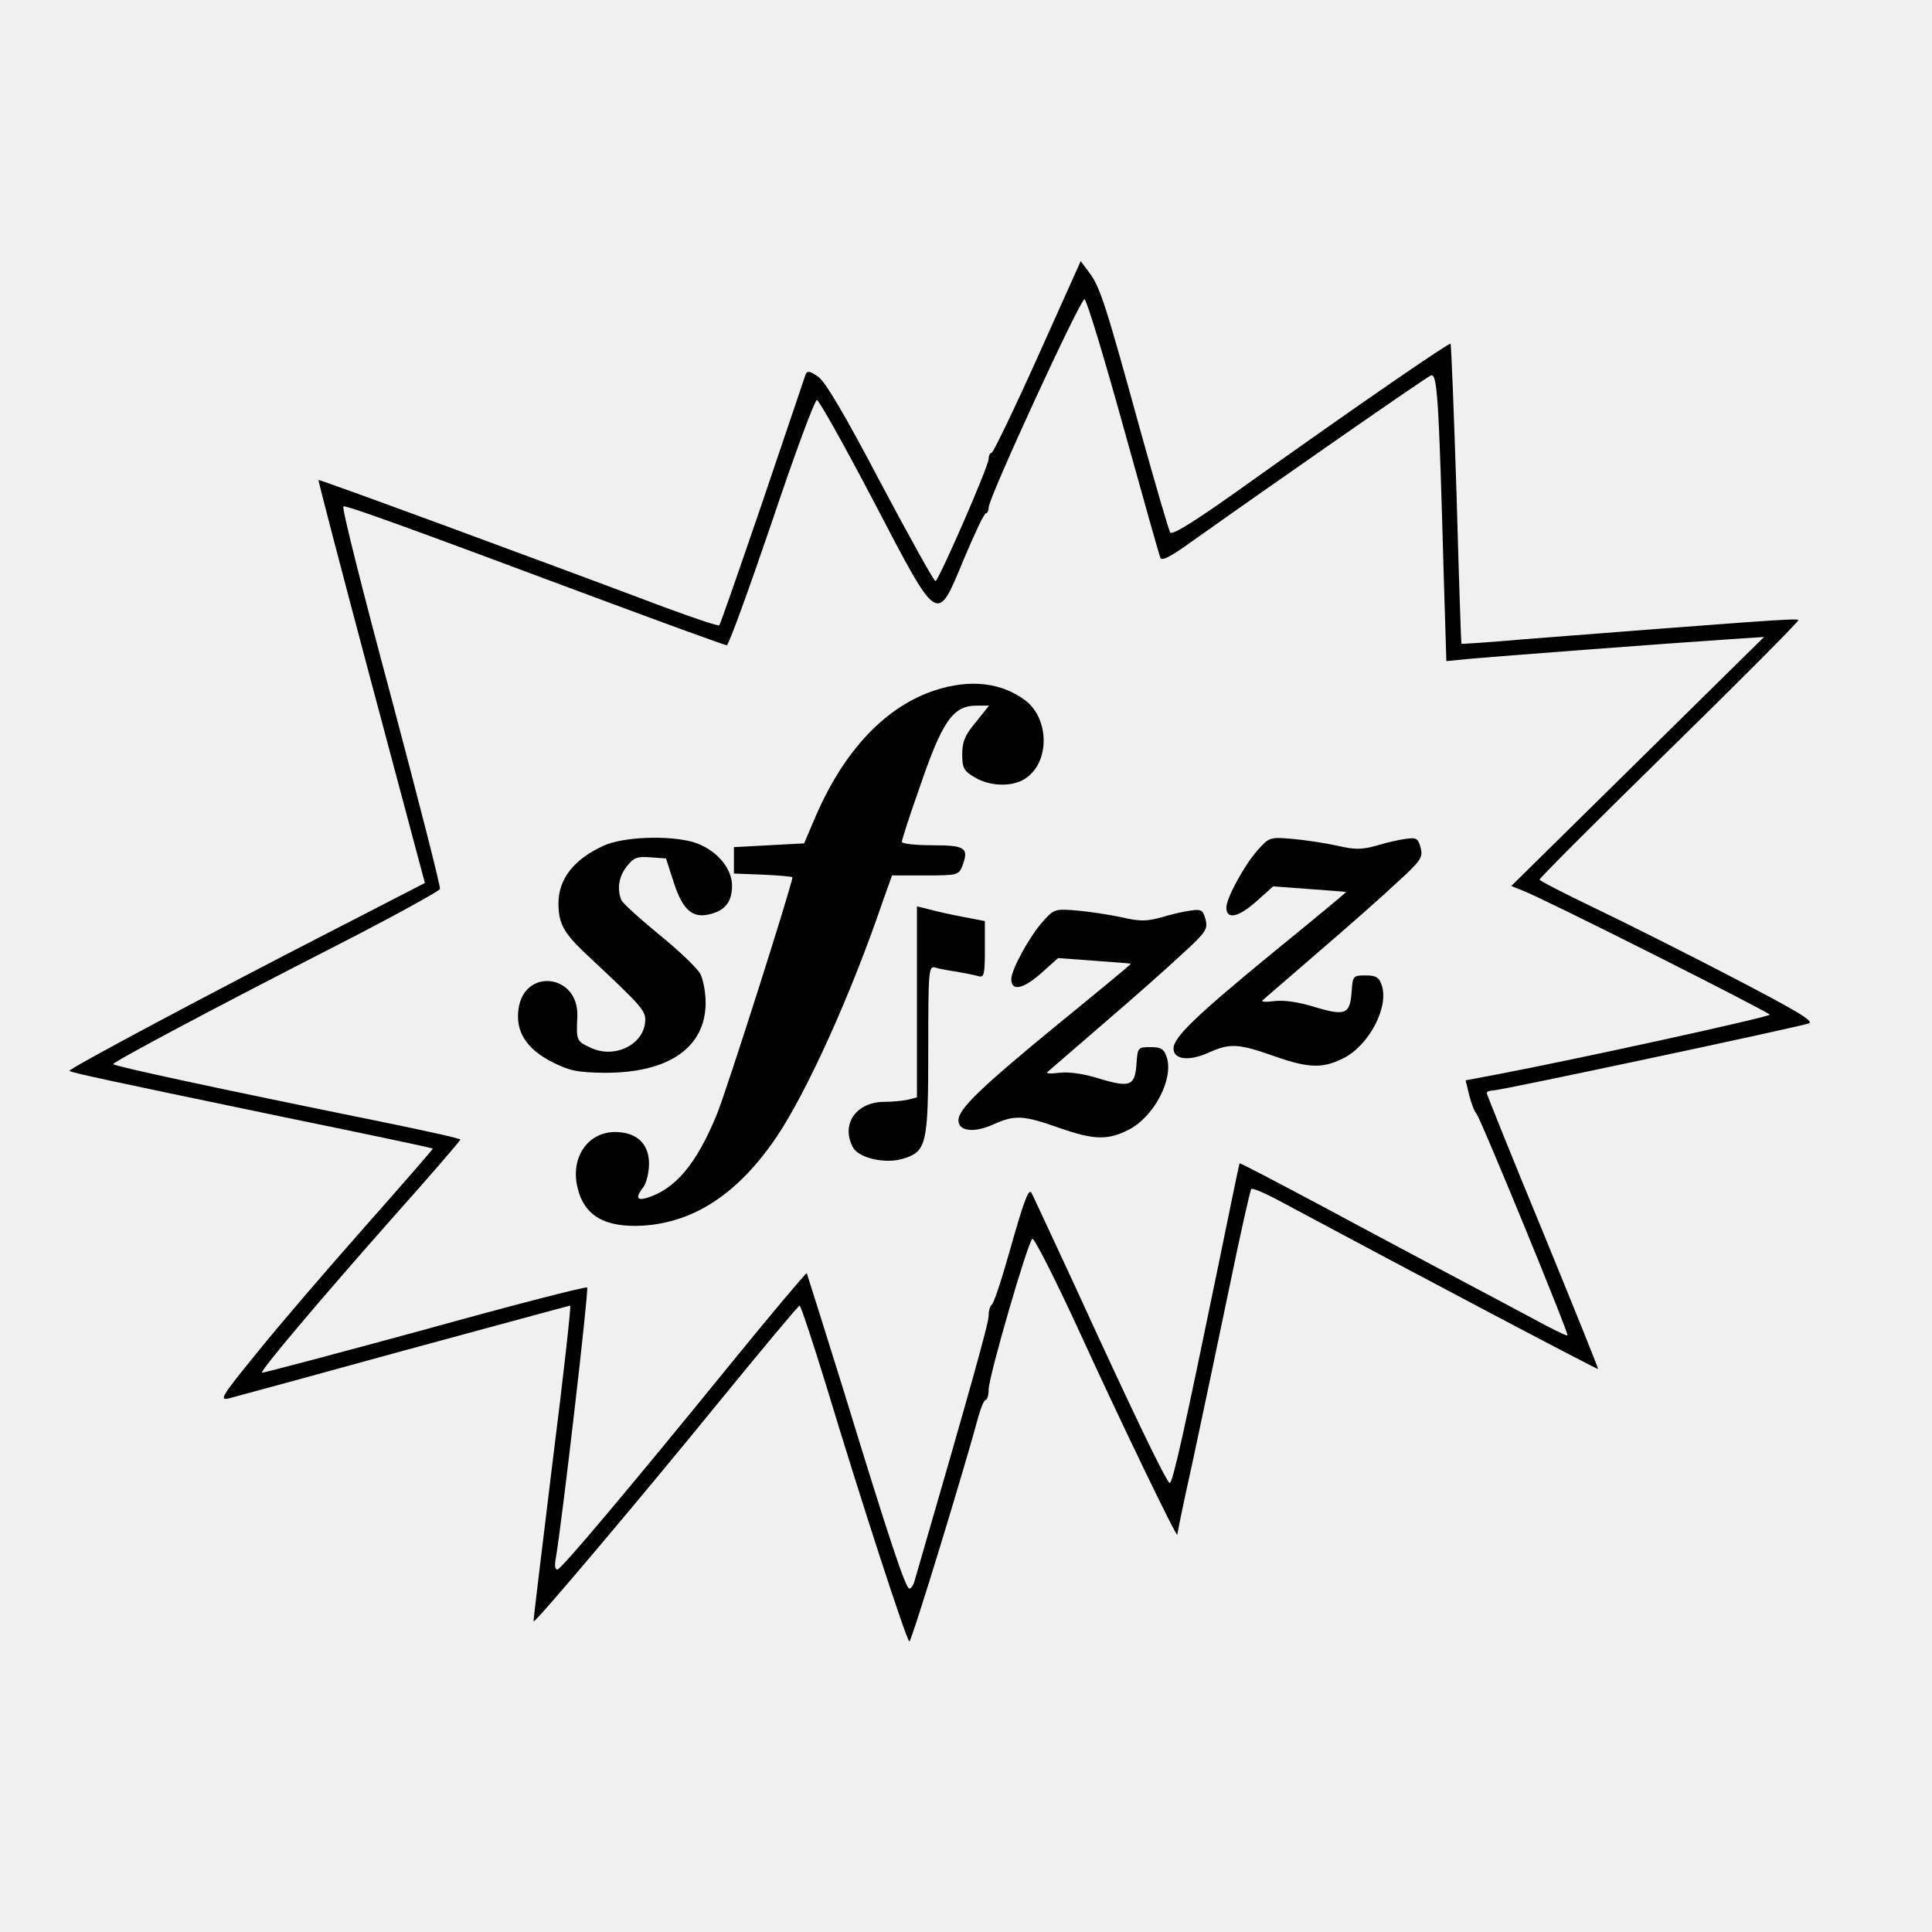
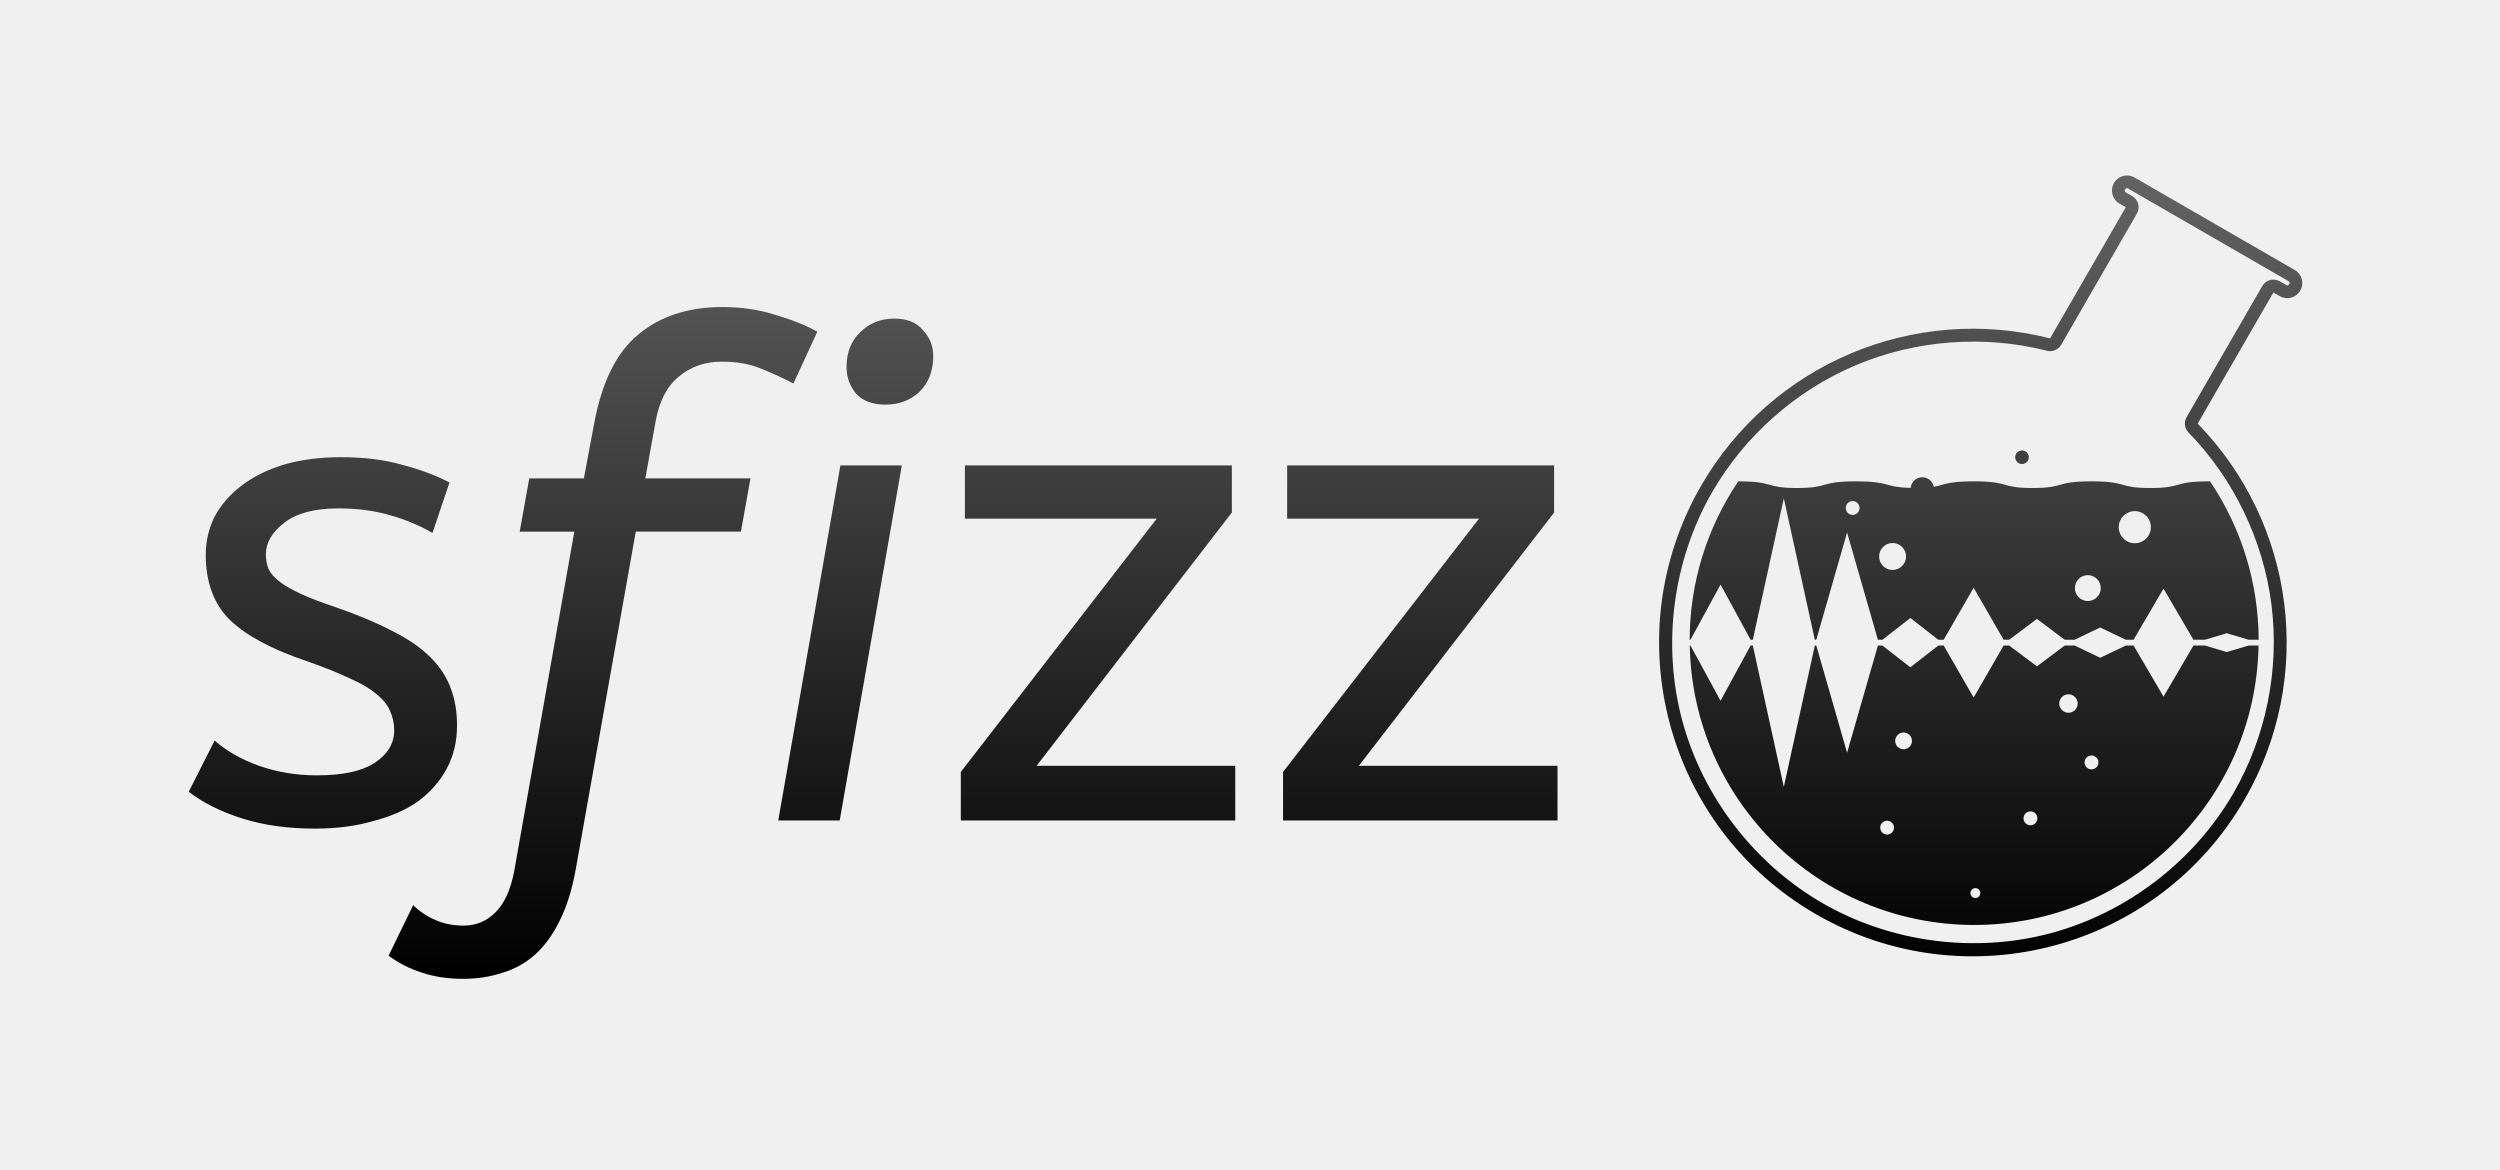
- <svg xmlns="http://www.w3.org/2000/svg" version="1.0" width="512pt" height="512pt" viewBox="0 0 512 512" preserveAspectRatio="xMidYMid meet">
-   <g transform="translate(0,512) scale(0.1,-0.1)" fill="#000000" stroke="none">
-     <path d="M2750 4174 c-63 -140 -118 -254 -122 -254 -4 0 -8 -7 -8 -16 0 -20 -133 -324 -141 -324 -4 0 -69 117 -145 260 -95 181 -146 267 -165 281 -22 16 -30 17 -34 7 -2 -7 -54 -159 -114 -337 -61 -178 -112 -326 -115 -328 -2 -3 -67 19 -143 47 -340 128 -916 340 -919 338 -1 -2 62 -243 140 -536 l142 -532 -235 -121 c-339 -174 -711 -372 -707 -377 6 -5 114 -28 571 -123 214 -44 391 -81 392 -83 1 -1 -80 -94 -180 -207 -100 -113 -229 -263 -286 -334 -93 -114 -101 -127 -75 -121 16 4 225 61 465 127 240 65 438 119 440 119 3 0 -18 -188 -47 -418 -28 -229 -51 -418 -50 -419 4 -5 293 338 490 580 115 141 212 257 215 257 3 0 34 -93 69 -207 94 -311 215 -683 222 -683 6 0 149 469 182 593 7 26 16 47 20 47 4 0 8 12 8 28 1 37 105 395 116 399 5 2 59 -104 119 -234 116 -254 265 -562 265 -550 0 4 18 92 41 195 22 103 65 306 95 451 30 146 57 267 60 270 3 4 43 -14 87 -38 330 -177 830 -441 832 -439 1 2 -65 165 -146 363 -82 198 -148 363 -149 368 0 4 7 7 16 7 21 0 814 169 838 178 14 6 -36 35 -205 123 -123 64 -288 147 -366 184 -79 38 -143 71 -143 74 0 4 155 159 345 345 190 186 344 341 341 343 -4 5 -110 -3 -726 -51 -91 -8 -166 -13 -167 -12 -1 0 -7 179 -13 396 -7 217 -14 397 -16 399 -3 4 -243 -161 -532 -367 -141 -101 -206 -142 -211 -133 -4 7 -40 130 -80 274 -91 331 -106 377 -134 414 l-23 31 -114 -254z m227 -185 c51 -184 95 -340 98 -347 3 -10 28 3 82 42 224 159 622 436 635 441 17 7 21 -59 34 -529 l7 -228 61 6 c64 6 537 42 691 52 l90 6 -335 -330 -335 -330 30 -12 c58 -22 655 -323 655 -329 0 -6 -506 -117 -721 -158 l-85 -16 10 -41 c6 -23 14 -43 18 -46 9 -7 246 -584 242 -589 -2 -2 -45 19 -96 47 -51 27 -142 76 -203 108 -60 32 -213 113 -339 181 -126 67 -230 122 -231 120 -1 -1 -27 -127 -58 -279 -88 -427 -119 -568 -127 -568 -8 0 -99 189 -255 530 -60 129 -110 237 -112 240 -8 9 -20 -24 -58 -158 -21 -75 -42 -138 -47 -140 -4 -2 -8 -15 -8 -29 0 -20 -49 -195 -197 -705 -3 -10 -9 -18 -13 -18 -10 0 -53 129 -174 524 -53 170 -97 310 -98 312 -2 1 -96 -110 -208 -248 -266 -327 -439 -532 -452 -537 -7 -2 -9 9 -5 30 16 92 88 712 83 717 -4 3 -198 -47 -432 -112 -235 -64 -428 -115 -430 -114 -5 5 153 192 344 408 100 112 182 207 182 210 0 3 -96 24 -213 48 -434 88 -707 147 -707 152 0 6 268 149 603 320 142 73 260 138 263 144 2 6 -57 236 -130 511 -74 275 -131 501 -126 503 8 3 153 -49 661 -239 191 -71 350 -129 355 -129 5 0 58 146 119 325 60 179 114 325 120 325 5 0 73 -121 150 -268 174 -333 167 -328 240 -152 28 66 53 120 58 120 4 0 7 7 7 15 0 26 244 555 254 552 6 -2 52 -154 103 -338z" />
-     <path d="M2479 3291 c-130 -42 -240 -157 -316 -331 l-32 -75 -93 -5 -93 -5 0 -35 0 -35 78 -3 c42 -2 77 -5 77 -7 0 -17 -177 -574 -201 -630 -54 -131 -110 -197 -186 -220 -26 -7 -29 2 -8 29 8 11 15 39 15 62 0 53 -33 84 -90 84 -72 0 -118 -67 -100 -145 17 -77 73 -109 175 -103 136 9 252 86 353 235 80 119 197 376 282 626 l24 67 88 0 c87 0 89 1 99 27 17 46 7 53 -81 53 -44 0 -80 4 -80 9 0 5 20 68 46 141 61 179 89 220 152 220 l33 0 -35 -44 c-29 -34 -36 -52 -36 -85 0 -36 4 -44 33 -61 43 -26 107 -26 140 1 60 46 56 156 -6 203 -63 47 -145 57 -238 27z" />
-     <path d="M1600 2879 c-79 -36 -120 -88 -120 -153 0 -54 14 -79 76 -137 139 -130 154 -146 154 -171 0 -65 -81 -106 -146 -74 -36 17 -37 18 -34 83 4 112 -142 129 -156 18 -8 -59 21 -104 88 -139 48 -24 68 -28 139 -29 171 -1 269 67 269 186 0 26 -6 60 -14 76 -8 15 -57 62 -109 104 -52 43 -98 84 -101 93 -11 30 -6 61 15 88 18 23 28 27 63 24 l41 -3 21 -65 c23 -71 49 -94 94 -83 42 10 60 33 60 76 0 49 -46 99 -105 116 -67 18 -184 13 -235 -10z" />
-     <path d="M3332 2866 c-35 -40 -82 -126 -82 -151 0 -32 30 -27 77 14 l47 42 95 -7 c53 -4 97 -7 98 -8 1 -1 -86 -73 -193 -160 -207 -170 -264 -225 -264 -255 0 -29 41 -34 92 -11 58 26 79 25 178 -10 89 -31 126 -32 181 -4 67 34 120 135 101 192 -7 22 -15 27 -43 27 -33 0 -34 -1 -37 -42 -4 -61 -16 -66 -97 -42 -44 14 -83 19 -108 16 -22 -3 -36 -2 -31 2 5 5 72 62 149 129 77 66 171 149 208 184 63 57 68 66 62 91 -7 25 -11 28 -39 24 -17 -2 -52 -10 -78 -18 -40 -11 -58 -11 -105 0 -32 7 -85 15 -119 18 -59 5 -61 4 -92 -31z" />
-     <path d="M2430 2465 l0 -253 -22 -6 c-13 -3 -42 -6 -64 -6 -75 0 -116 -59 -84 -120 15 -29 85 -45 132 -31 64 19 68 38 68 291 0 206 1 221 18 216 9 -3 35 -8 57 -11 22 -4 48 -9 58 -12 15 -4 17 4 17 71 l0 75 -57 11 c-32 6 -73 15 -90 20 l-33 8 0 -253z" />
-     <path d="M2762 2676 c-35 -40 -82 -126 -82 -151 0 -32 30 -27 77 14 l47 42 95 -7 c53 -4 97 -7 98 -8 1 -1 -86 -73 -193 -160 -207 -170 -264 -225 -264 -255 0 -29 41 -34 92 -11 58 26 79 25 178 -10 89 -31 126 -32 181 -4 67 34 120 135 101 192 -7 22 -15 27 -43 27 -33 0 -34 -1 -37 -42 -4 -61 -16 -66 -97 -42 -44 14 -83 19 -108 16 -22 -3 -36 -2 -31 2 5 5 72 62 149 129 77 66 171 149 208 184 63 57 68 66 62 91 -7 25 -11 28 -39 24 -17 -2 -52 -10 -78 -18 -40 -11 -58 -11 -105 0 -32 7 -85 15 -119 18 -59 5 -61 4 -92 -31z" />
+ <svg xmlns="http://www.w3.org/2000/svg" xmlns:xlink="http://www.w3.org/1999/xlink" id="svg8" version="1.1" viewBox="0 0 127.484 59.641" height="59.641mm" width="127.484mm">
+   <defs id="defs2">
+     <linearGradient id="linearGradient1445">
+       <stop id="stop1441" offset="0" style="stop-color:#646464;stop-opacity:1" />
+       <stop id="stop1443" offset="1" style="stop-color:#000000;stop-opacity:1" />
+     </linearGradient>
+     <clipPath id="clipPath917" clipPathUnits="userSpaceOnUse">
+       <rect y="68.873" x="24.792" height="25.253" width="39.66" id="rect919" style="fill:#ffffff;stroke:none;stroke-width:2;stroke-linecap:round;paint-order:markers stroke fill" />
+     </clipPath>
+     <linearGradient gradientUnits="userSpaceOnUse" y2="231.607" x2="539.226" y1="190.427" x1="539.226" id="linearGradient1447" xlink:href="#linearGradient1445" />
+   </defs>
+   <g transform="translate(-469.7245,-181.8731)" id="layer1">
+     <path id="path1439" style="font-style:normal;font-variant:normal;font-weight:normal;font-stretch:normal;font-size:34.815px;line-height:1.25;font-family:ABeeZee;-inkscape-font-specification:ABeeZee;letter-spacing:0px;word-spacing:0px;fill:url(#linearGradient1447);fill-opacity:1;stroke:none;stroke-width:0.265" d="m 535.361,205.606 h 13.613 v 2.402 l -9.957,12.917 h 10.131 v 2.785 h -13.996 v -2.472 l 9.992,-12.917 h -9.783 z m -16.433,0 h 13.613 v 2.402 l -9.957,12.917 h 10.131 v 2.785 h -13.996 v -2.472 l 9.992,-12.917 h -9.783 z m -6.384,18.104 h -3.133 l 3.168,-18.104 h 3.133 z m 2.333,-21.203 q -0.975,0 -1.497,-0.557 -0.487,-0.592 -0.487,-1.358 0,-1.114 0.696,-1.776 0.696,-0.696 1.741,-0.696 0.975,0 1.462,0.592 0.522,0.557 0.522,1.323 0,1.114 -0.696,1.81 -0.696,0.661 -1.741,0.661 z m -12.245,3.76 h 5.362 l -0.487,2.716 h -5.362 l -3.064,17.234 q -0.279,1.532 -0.801,2.576 -0.522,1.079 -1.253,1.741 -0.731,0.661 -1.671,0.94 -0.94,0.313 -2.019,0.313 -1.149,0 -2.089,-0.313 -0.975,-0.313 -1.706,-0.87 l 1.253,-2.576 q 0.487,0.487 1.149,0.766 0.627,0.279 1.427,0.279 0.94,0 1.601,-0.661 0.696,-0.661 0.975,-2.124 l 3.064,-17.303 h -2.785 l 0.487,-2.716 h 2.785 l 0.522,-2.785 q 0.592,-3.203 2.263,-4.561 1.671,-1.393 4.282,-1.393 1.427,0 2.646,0.383 1.219,0.348 2.193,0.87 l -1.219,2.646 q -0.801,-0.418 -1.671,-0.766 -0.836,-0.348 -1.984,-0.348 -1.288,0 -2.193,0.766 -0.905,0.731 -1.184,2.298 z m -21.962,13.369 q 0.905,0.801 2.263,1.288 1.393,0.487 2.959,0.487 1.95,0 2.924,-0.627 1.01,-0.661 1.01,-1.671 0,-0.522 -0.209,-0.975 -0.174,-0.453 -0.696,-0.87 -0.487,-0.418 -1.358,-0.801 -0.87,-0.418 -2.263,-0.905 -2.576,-0.87 -3.83,-2.054 -1.253,-1.219 -1.253,-3.342 0,-1.044 0.453,-1.95 0.487,-0.905 1.358,-1.567 0.905,-0.696 2.159,-1.079 1.288,-0.383 2.924,-0.383 1.776,0 3.099,0.383 1.358,0.348 2.437,0.905 l -0.87,2.576 q -0.94,-0.557 -2.159,-0.905 -1.184,-0.348 -2.646,-0.348 -1.81,0 -2.75,0.731 -0.94,0.731 -0.94,1.602 0,0.418 0.139,0.766 0.174,0.348 0.592,0.661 0.418,0.313 1.114,0.627 0.696,0.313 1.741,0.661 1.706,0.592 2.89,1.219 1.184,0.592 1.915,1.323 0.731,0.731 1.044,1.602 0.313,0.836 0.313,1.88 0,1.219 -0.522,2.193 -0.522,0.975 -1.462,1.671 -0.94,0.661 -2.298,1.01 -1.323,0.383 -2.959,0.383 -2.089,0 -3.725,-0.522 -1.636,-0.522 -2.716,-1.358 z m 92.154,-14.792 a 0.346,0.346 0 0 0 -0.336,0.346 0.346,0.346 0 0 0 0.346,0.346 0.346,0.346 0 0 0 0.346,-0.346 0.346,0.346 0 0 0 -0.346,-0.346 0.346,0.346 0 0 0 -0.009,0 z m -5.075,1.366 a 0.597,0.597 0 0 0 -0.592,0.543 c -1.395,-0.031 -0.999,-0.335 -2.791,-0.335 -1.885,0 -1.324,0.341 -3.002,0.341 -1.678,0 -1.119,-0.34 -2.999,-0.341 -1.61,2.387 -2.473,5.199 -2.479,8.078 h 0.042 l 1.534,-2.814 1.533,2.814 h 0.112 l 1.581,-7.211 1.581,7.211 h 0.074 l 1.571,-5.469 1.571,5.469 h 0.232 l 1.424,-1.11 1.424,1.11 h 0.274 l 1.529,-2.652 1.529,2.652 h 0.281 l 1.417,-1.062 1.417,1.062 h 0.504 l 1.306,-0.625 1.306,0.625 h 0.394 l 1.527,-2.607 1.528,2.607 h 0.582 l 1.117,-0.332 1.117,0.332 h 0.508 c -0.007,-2.879 -0.869,-5.691 -2.479,-8.078 h -0.039 c -1.885,0 -1.324,0.341 -3.003,0.341 -1.679,0 -1.117,-0.341 -3.003,-0.341 -1.885,0 -1.324,0.341 -3.002,0.341 -1.679,0 -1.117,-0.341 -3.003,-0.341 -1.367,0 -1.454,0.178 -2.036,0.276 a 0.597,0.597 0 0 0 -0.586,-0.485 0.597,0.597 0 0 0 -0.003,0 z m -3.552,1.215 a 0.352,0.352 0 0 1 0.352,0.352 0.352,0.352 0 0 1 -0.352,0.352 0.352,0.352 0 0 1 -0.352,-0.352 0.352,0.352 0 0 1 0.352,-0.352 z m 14.389,0.512 a 0.819,0.819 0 0 1 0.819,0.819 0.819,0.819 0 0 1 -0.819,0.819 0.819,0.819 0 0 1 -0.819,-0.819 0.819,0.819 0 0 1 0.819,-0.819 z m -12.355,1.626 a 0.687,0.687 0 0 1 0.003,0 0.687,0.687 0 0 1 0.687,0.687 0.687,0.687 0 0 1 -0.687,0.687 0.687,0.687 0 0 1 -0.687,-0.687 0.687,0.687 0 0 1 0.684,-0.687 z m 9.959,1.639 a 0.66,0.66 0 0 1 0.66,0.66 0.66,0.66 0 0 1 -0.66,0.66 0.66,0.66 0 0 1 -0.66,-0.66 0.66,0.66 0 0 1 0.66,-0.66 z m -20.298,3.588 c 0.139,7.893 6.576,14.25 14.502,14.25 7.926,0 14.363,-6.357 14.502,-14.25 h -0.498 l -1.121,0.333 -1.121,-0.333 h -0.578 l -1.528,2.608 -1.528,-2.608 h -0.391 l -1.308,0.626 -1.308,-0.626 h -0.501 l -1.418,1.063 -1.419,-1.063 h -0.28 l -1.529,2.653 -1.529,-2.653 h -0.272 l -1.426,1.111 -1.426,-1.111 h -0.229 l -1.572,5.47 -1.571,-5.47 h -0.074 l -1.581,7.212 -1.581,-7.212 h -0.112 l -1.534,2.815 -1.534,-2.815 z m 19.311,2.488 a 0.47,0.47 0 0 1 0.47,0.471 0.47,0.47 0 0 1 -0.47,0.47 0.47,0.47 0 0 1 -0.471,-0.47 0.47,0.47 0 0 1 0.471,-0.471 z m -8.409,1.947 a 0.429,0.429 0 0 1 0.429,0.429 0.429,0.429 0 0 1 -0.429,0.428 0.429,0.429 0 0 1 -0.428,-0.428 0.429,0.429 0 0 1 0.428,-0.429 z m 9.584,1.173 a 0.354,0.354 0 0 1 0.354,0.354 0.354,0.354 0 0 1 -0.354,0.354 0.354,0.354 0 0 1 -0.354,-0.354 0.354,0.354 0 0 1 0.354,-0.354 z m -3.114,2.851 a 0.354,0.354 0 0 1 0.355,0.354 0.354,0.354 0 0 1 -0.355,0.354 0.354,0.354 0 0 1 -0.354,-0.354 0.354,0.354 0 0 1 0.354,-0.354 z m -7.323,0.476 a 0.352,0.352 0 0 1 0.014,0 0.352,0.352 0 0 1 0.352,0.352 0.352,0.352 0 0 1 -0.352,0.352 0.352,0.352 0 0 1 -0.352,-0.352 0.352,0.352 0 0 1 0.338,-0.352 z m 4.508,3.436 a 0.252,0.252 0 0 1 0.005,0 0.252,0.252 0 0 1 0.253,0.252 0.252,0.252 0 0 1 -0.253,0.253 0.252,0.252 0 0 1 -0.252,-0.253 0.252,0.252 0 0 1 0.247,-0.252 z m 7.688,-36.338 c -0.246,0.017 -0.479,0.153 -0.612,0.383 -0.213,0.369 -0.087,0.837 0.282,1.05 l 0.32,0.185 -3.861,6.687 a 16,16 0 0 0 -17.792,7.508 16,16 0 0 0 5.856,21.857 16,16 0 0 0 21.856,-5.856 16,16 0 0 0 -2.394,-19.162 l 3.861,-6.687 0.321,0.185 c 0.369,0.213 0.836,0.087 1.049,-0.282 0.213,-0.369 0.087,-0.836 -0.281,-1.049 l -8.168,-4.716 c -0.138,-0.08 -0.29,-0.112 -0.438,-0.102 z m 0.065,0.649 c 0.015,0.003 0.031,0.009 0.047,0.019 l 8.168,4.715 c 0.065,0.037 0.079,0.092 0.041,0.157 -0.038,0.065 -0.091,0.08 -0.157,0.042 l -0.321,-0.186 a 0.653,0.653 0 0 0 -0.892,0.239 l -3.861,6.687 a 0.653,0.653 0 0 0 0.098,0.782 c 2.312,2.374 3.822,5.516 4.233,8.805 0.411,3.289 -0.28,6.705 -1.937,9.576 -2.009,3.48 -5.438,6.111 -9.319,7.151 -3.881,1.04 -8.166,0.475 -11.645,-1.534 -3.48,-2.009 -6.111,-5.437 -7.151,-9.318 -1.04,-3.881 -0.476,-8.166 1.533,-11.646 1.657,-2.87 4.271,-5.177 7.324,-6.466 3.054,-1.289 6.53,-1.552 9.742,-0.736 a 0.653,0.653 0 0 0 0.727,-0.306 l 3.861,-6.687 a 0.653,0.653 0 0 0 -0.239,-0.892 l -0.32,-0.185 c -0.065,-0.038 -0.08,-0.092 -0.042,-0.157 0.028,-0.049 0.066,-0.069 0.111,-0.06 z" />
  </g>
</svg>
